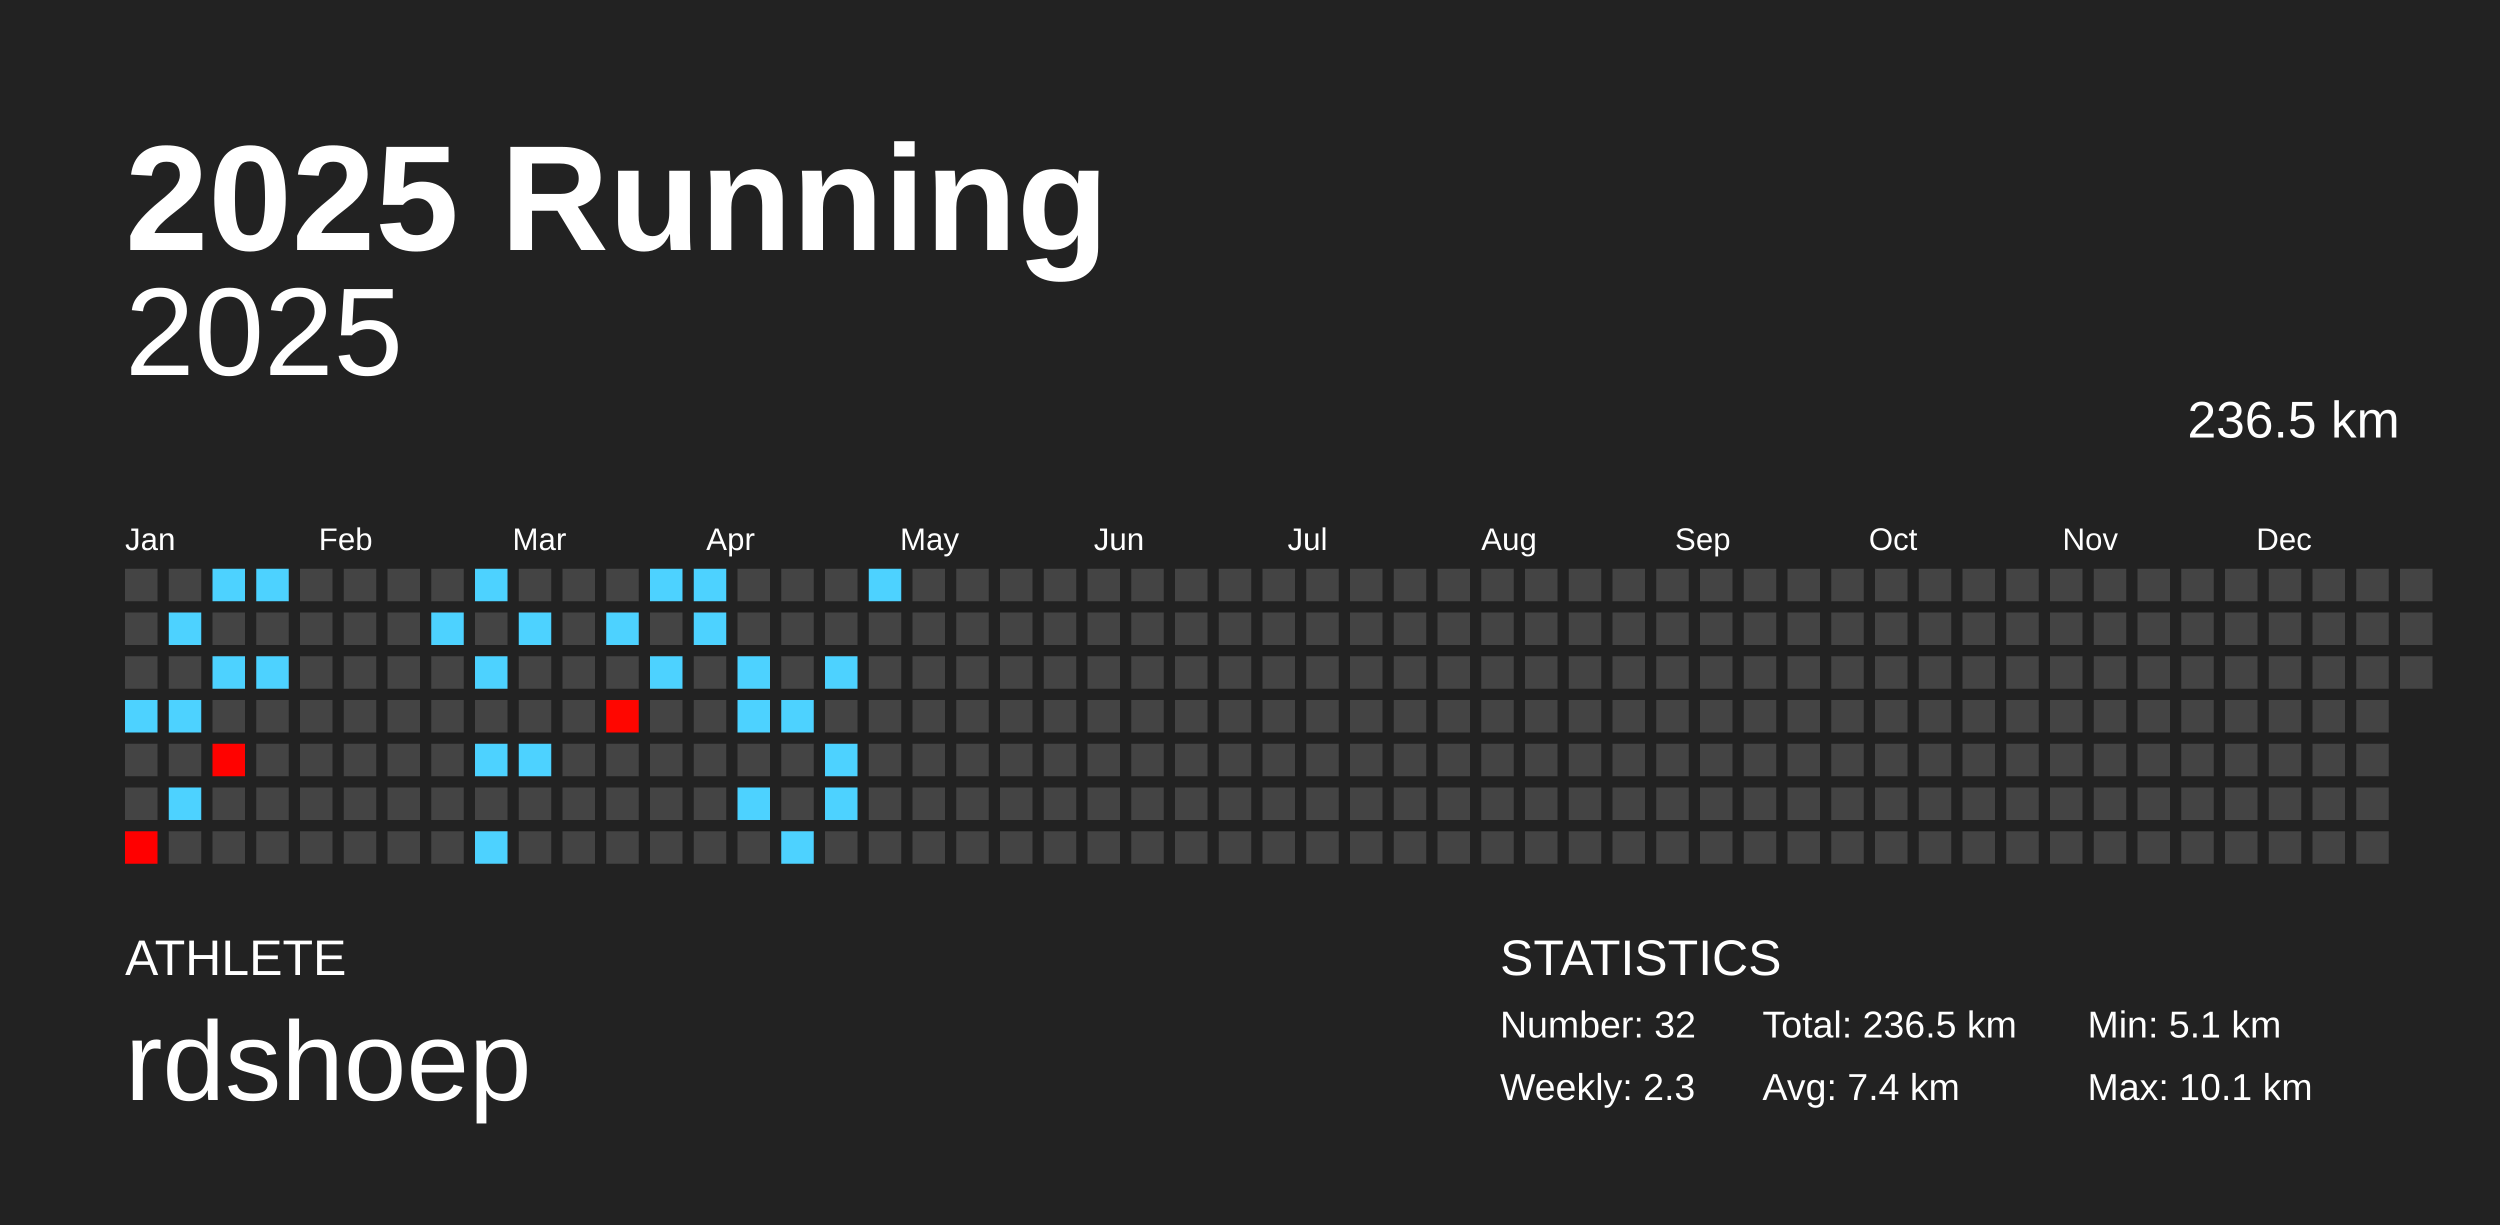
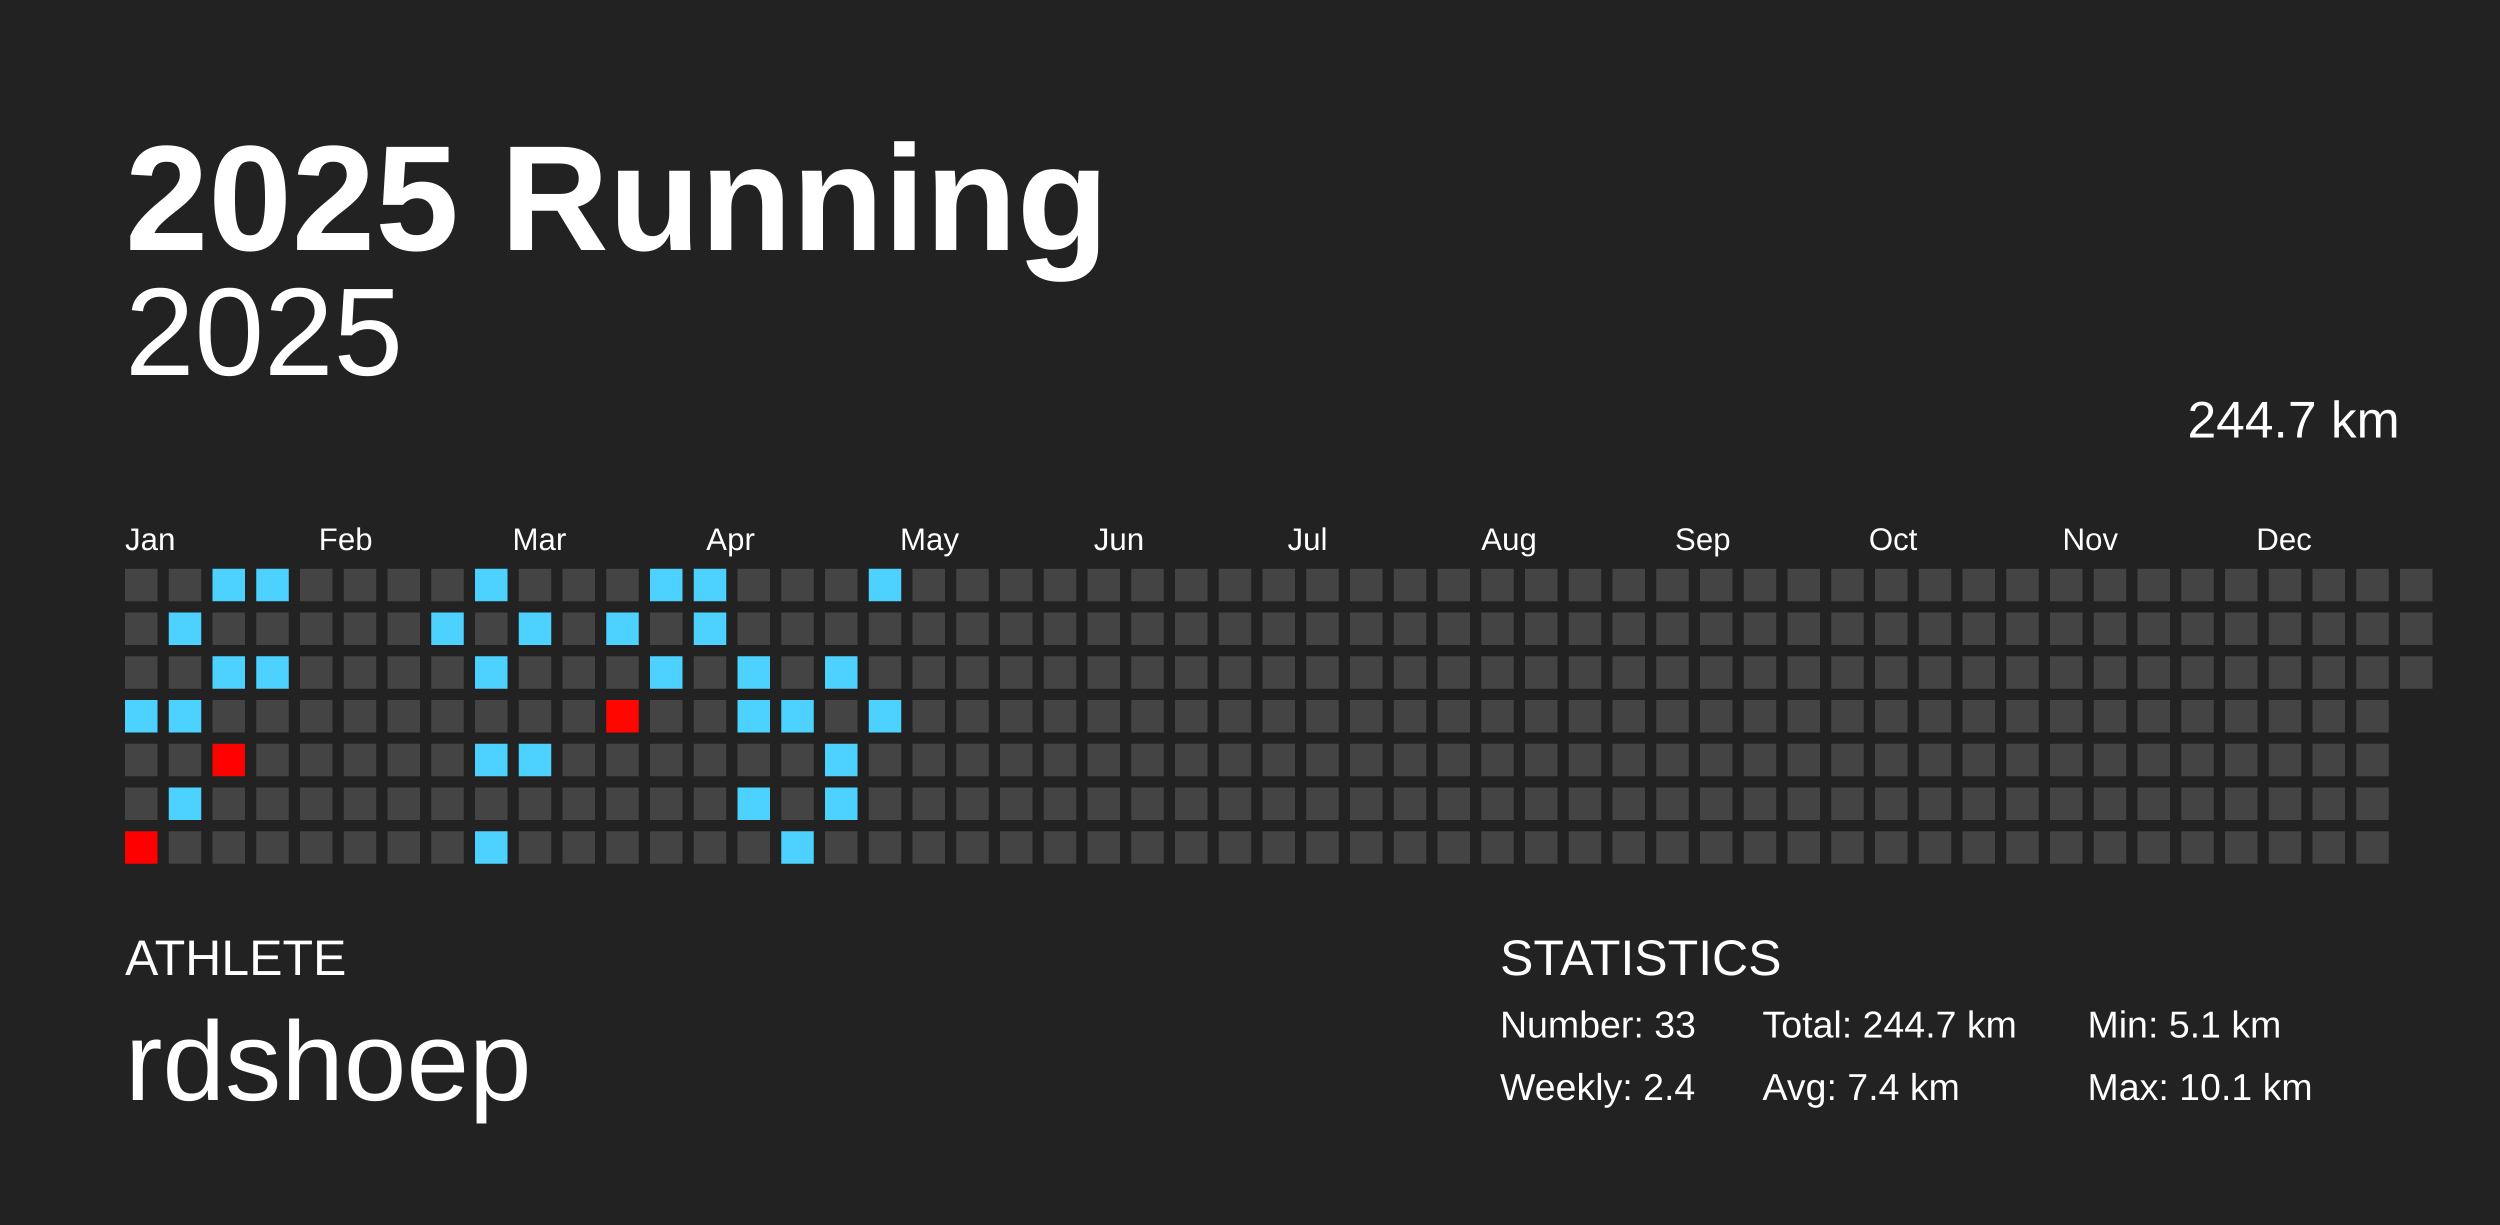
<svg xmlns="http://www.w3.org/2000/svg" baseProfile="full" height="98mm" version="1.1" viewBox="0,0,200,98" width="200mm">
  <defs />
  <rect fill="#222222" height="98" width="200" x="0" y="0" />
  <text fill="#FFFFFF" style="font-size:12px; font-family:Arial; font-weight:bold;" x="10" y="20">2025 Running</text>
  <text fill="#FFFFFF" style="font-size:4px; font-family:Arial" x="10" y="78">ATHLETE</text>
  <text fill="#FFFFFF" style="font-size:9px; font-family:Arial" x="10" y="88">rdshoep</text>
  <text fill="#FFFFFF" style="font-size:4px; font-family:Arial" x="120" y="78">STATISTICS</text>
-   <text fill="#FFFFFF" style="font-size:3px; font-family:Arial" x="120" y="83">Number: 32</text>
-   <text fill="#FFFFFF" style="font-size:3px; font-family:Arial" x="120" y="88">Weekly: 2.3</text>
-   <text fill="#FFFFFF" style="font-size:3px; font-family:Arial" x="141" y="83">Total: 236.5 km</text>
+   <text fill="#FFFFFF" style="font-size:3px; font-family:Arial" x="120" y="83">Number: 33</text>
+   <text fill="#FFFFFF" style="font-size:3px; font-family:Arial" x="120" y="88">Weekly: 2.4</text>
+   <text fill="#FFFFFF" style="font-size:3px; font-family:Arial" x="141" y="83">Total: 244.7 km</text>
  <text fill="#FFFFFF" style="font-size:3px; font-family:Arial" x="141" y="88">Avg: 7.4 km</text>
  <text fill="#FFFFFF" style="font-size:3px; font-family:Arial" x="167" y="83">Min: 5.1 km</text>
  <text fill="#FFFFFF" style="font-size:3px; font-family:Arial" x="167" y="88">Max: 10.1 km</text>
  <text alignment-baseline="hanging" fill="#FFFFFF" style="font-size:10.0px; font-family:Arial;" x="10" y="30">2025</text>
-   <text alignment-baseline="hanging" fill="#FFFFFF" style="font-size:4.125px; font-family:Arial;" x="175" y="35">236.5 km</text>
+   <text alignment-baseline="hanging" fill="#FFFFFF" style="font-size:4.125px; font-family:Arial;" x="175" y="35">244.7 km</text>
  <text fill="#FFFFFF" style="font-size:2.5px; font-family:Arial" x="10.0" y="44">Jan</text>
  <text fill="#FFFFFF" style="font-size:2.5px; font-family:Arial" x="25.5" y="44">Feb</text>
  <text fill="#FFFFFF" style="font-size:2.5px; font-family:Arial" x="41.0" y="44">Mar</text>
  <text fill="#FFFFFF" style="font-size:2.5px; font-family:Arial" x="56.5" y="44">Apr</text>
  <text fill="#FFFFFF" style="font-size:2.5px; font-family:Arial" x="72.0" y="44">May</text>
  <text fill="#FFFFFF" style="font-size:2.5px; font-family:Arial" x="87.5" y="44">Jun</text>
  <text fill="#FFFFFF" style="font-size:2.5px; font-family:Arial" x="103.0" y="44">Jul</text>
  <text fill="#FFFFFF" style="font-size:2.5px; font-family:Arial" x="118.5" y="44">Aug</text>
  <text fill="#FFFFFF" style="font-size:2.5px; font-family:Arial" x="134.0" y="44">Sep</text>
  <text fill="#FFFFFF" style="font-size:2.5px; font-family:Arial" x="149.5" y="44">Oct</text>
  <text fill="#FFFFFF" style="font-size:2.5px; font-family:Arial" x="165.0" y="44">Nov</text>
  <text fill="#FFFFFF" style="font-size:2.5px; font-family:Arial" x="180.5" y="44">Dec</text>
  <rect fill="#444444" height="2.6" width="2.6" x="10.0" y="45.5" />
  <rect fill="#444444" height="2.6" width="2.6" x="10.0" y="49.0" />
  <rect fill="#444444" height="2.6" width="2.6" x="10.0" y="52.5" />
  <rect fill="#4dd2ff" height="2.6" width="2.6" x="10.0" y="56.0" />
  <rect fill="#444444" height="2.6" width="2.6" x="10.0" y="59.5" />
  <rect fill="#444444" height="2.6" width="2.6" x="10.0" y="63.0" />
  <rect fill="#ff0000" height="2.6" width="2.6" x="10.0" y="66.5" />
  <rect fill="#444444" height="2.6" width="2.6" x="13.5" y="45.5" />
  <rect fill="#4dd2ff" height="2.6" width="2.6" x="13.5" y="49.0" />
  <rect fill="#444444" height="2.6" width="2.6" x="13.5" y="52.5" />
  <rect fill="#4dd2ff" height="2.6" width="2.6" x="13.5" y="56.0" />
  <rect fill="#444444" height="2.6" width="2.6" x="13.5" y="59.5" />
  <rect fill="#4dd2ff" height="2.6" width="2.6" x="13.5" y="63.0" />
  <rect fill="#444444" height="2.6" width="2.6" x="13.5" y="66.5" />
  <rect fill="#4dd2ff" height="2.6" width="2.6" x="17.0" y="45.5" />
  <rect fill="#444444" height="2.6" width="2.6" x="17.0" y="49.0" />
  <rect fill="#4dd2ff" height="2.6" width="2.6" x="17.0" y="52.5" />
  <rect fill="#444444" height="2.6" width="2.6" x="17.0" y="56.0" />
  <rect fill="#ff0200" height="2.6" width="2.6" x="17.0" y="59.5" />
  <rect fill="#444444" height="2.6" width="2.6" x="17.0" y="63.0" />
  <rect fill="#444444" height="2.6" width="2.6" x="17.0" y="66.5" />
  <rect fill="#4dd2ff" height="2.6" width="2.6" x="20.5" y="45.5" />
  <rect fill="#444444" height="2.6" width="2.6" x="20.5" y="49.0" />
  <rect fill="#4dd2ff" height="2.6" width="2.6" x="20.5" y="52.5" />
  <rect fill="#444444" height="2.6" width="2.6" x="20.5" y="56.0" />
  <rect fill="#444444" height="2.6" width="2.6" x="20.5" y="59.5" />
  <rect fill="#444444" height="2.6" width="2.6" x="20.5" y="63.0" />
  <rect fill="#444444" height="2.6" width="2.6" x="20.5" y="66.5" />
  <rect fill="#444444" height="2.6" width="2.6" x="24.0" y="45.5" />
  <rect fill="#444444" height="2.6" width="2.6" x="24.0" y="49.0" />
  <rect fill="#444444" height="2.6" width="2.6" x="24.0" y="52.5" />
  <rect fill="#444444" height="2.6" width="2.6" x="24.0" y="56.0" />
  <rect fill="#444444" height="2.6" width="2.6" x="24.0" y="59.5" />
  <rect fill="#444444" height="2.6" width="2.6" x="24.0" y="63.0" />
  <rect fill="#444444" height="2.6" width="2.6" x="24.0" y="66.5" />
  <rect fill="#444444" height="2.6" width="2.6" x="27.5" y="45.5" />
  <rect fill="#444444" height="2.6" width="2.6" x="27.5" y="49.0" />
  <rect fill="#444444" height="2.6" width="2.6" x="27.5" y="52.5" />
  <rect fill="#444444" height="2.6" width="2.6" x="27.5" y="56.0" />
  <rect fill="#444444" height="2.6" width="2.6" x="27.5" y="59.5" />
  <rect fill="#444444" height="2.6" width="2.6" x="27.5" y="63.0" />
  <rect fill="#444444" height="2.6" width="2.6" x="27.5" y="66.5" />
  <rect fill="#444444" height="2.6" width="2.6" x="31.0" y="45.5" />
  <rect fill="#444444" height="2.6" width="2.6" x="31.0" y="49.0" />
  <rect fill="#444444" height="2.6" width="2.6" x="31.0" y="52.5" />
  <rect fill="#444444" height="2.6" width="2.6" x="31.0" y="56.0" />
  <rect fill="#444444" height="2.6" width="2.6" x="31.0" y="59.5" />
  <rect fill="#444444" height="2.6" width="2.6" x="31.0" y="63.0" />
  <rect fill="#444444" height="2.6" width="2.6" x="31.0" y="66.5" />
  <rect fill="#444444" height="2.6" width="2.6" x="34.5" y="45.5" />
  <rect fill="#4dd2ff" height="2.6" width="2.6" x="34.5" y="49.0" />
  <rect fill="#444444" height="2.6" width="2.6" x="34.5" y="52.5" />
  <rect fill="#444444" height="2.6" width="2.6" x="34.5" y="56.0" />
  <rect fill="#444444" height="2.6" width="2.6" x="34.5" y="59.5" />
  <rect fill="#444444" height="2.6" width="2.6" x="34.5" y="63.0" />
  <rect fill="#444444" height="2.6" width="2.6" x="34.5" y="66.5" />
  <rect fill="#4dd2ff" height="2.6" width="2.6" x="38.0" y="45.5" />
  <rect fill="#444444" height="2.6" width="2.6" x="38.0" y="49.0" />
  <rect fill="#4dd2ff" height="2.6" width="2.6" x="38.0" y="52.5" />
  <rect fill="#444444" height="2.6" width="2.6" x="38.0" y="56.0" />
  <rect fill="#4dd2ff" height="2.6" width="2.6" x="38.0" y="59.5" />
  <rect fill="#444444" height="2.6" width="2.6" x="38.0" y="63.0" />
  <rect fill="#4dd2ff" height="2.6" width="2.6" x="38.0" y="66.5" />
  <rect fill="#444444" height="2.6" width="2.6" x="41.5" y="45.5" />
  <rect fill="#4dd2ff" height="2.6" width="2.6" x="41.5" y="49.0" />
  <rect fill="#444444" height="2.6" width="2.6" x="41.5" y="52.5" />
  <rect fill="#444444" height="2.6" width="2.6" x="41.5" y="56.0" />
  <rect fill="#4dd2ff" height="2.6" width="2.6" x="41.5" y="59.5" />
  <rect fill="#444444" height="2.6" width="2.6" x="41.5" y="63.0" />
  <rect fill="#444444" height="2.6" width="2.6" x="41.5" y="66.5" />
  <rect fill="#444444" height="2.6" width="2.6" x="45.0" y="45.5" />
  <rect fill="#444444" height="2.6" width="2.6" x="45.0" y="49.0" />
  <rect fill="#444444" height="2.6" width="2.6" x="45.0" y="52.5" />
  <rect fill="#444444" height="2.6" width="2.6" x="45.0" y="56.0" />
  <rect fill="#444444" height="2.6" width="2.6" x="45.0" y="59.5" />
  <rect fill="#444444" height="2.6" width="2.6" x="45.0" y="63.0" />
  <rect fill="#444444" height="2.6" width="2.6" x="45.0" y="66.5" />
  <rect fill="#444444" height="2.6" width="2.6" x="48.5" y="45.5" />
  <rect fill="#4dd2ff" height="2.6" width="2.6" x="48.5" y="49.0" />
  <rect fill="#444444" height="2.6" width="2.6" x="48.5" y="52.5" />
  <rect fill="#ff0600" height="2.6" width="2.6" x="48.5" y="56.0" />
  <rect fill="#444444" height="2.6" width="2.6" x="48.5" y="59.5" />
  <rect fill="#444444" height="2.6" width="2.6" x="48.5" y="63.0" />
  <rect fill="#444444" height="2.6" width="2.6" x="48.5" y="66.5" />
  <rect fill="#4dd2ff" height="2.6" width="2.6" x="52.0" y="45.5" />
  <rect fill="#444444" height="2.6" width="2.6" x="52.0" y="49.0" />
  <rect fill="#4dd2ff" height="2.6" width="2.6" x="52.0" y="52.5" />
  <rect fill="#444444" height="2.6" width="2.6" x="52.0" y="56.0" />
  <rect fill="#444444" height="2.6" width="2.6" x="52.0" y="59.5" />
  <rect fill="#444444" height="2.6" width="2.6" x="52.0" y="63.0" />
  <rect fill="#444444" height="2.6" width="2.6" x="52.0" y="66.5" />
  <rect fill="#4dd2ff" height="2.6" width="2.6" x="55.5" y="45.5" />
  <rect fill="#4dd2ff" height="2.6" width="2.6" x="55.5" y="49.0" />
  <rect fill="#444444" height="2.6" width="2.6" x="55.5" y="52.5" />
  <rect fill="#444444" height="2.6" width="2.6" x="55.5" y="56.0" />
  <rect fill="#444444" height="2.6" width="2.6" x="55.5" y="59.5" />
  <rect fill="#444444" height="2.6" width="2.6" x="55.5" y="63.0" />
  <rect fill="#444444" height="2.6" width="2.6" x="55.5" y="66.5" />
  <rect fill="#444444" height="2.6" width="2.6" x="59.0" y="45.5" />
  <rect fill="#444444" height="2.6" width="2.6" x="59.0" y="49.0" />
  <rect fill="#4dd2ff" height="2.6" width="2.6" x="59.0" y="52.5" />
  <rect fill="#4dd2ff" height="2.6" width="2.6" x="59.0" y="56.0" />
  <rect fill="#444444" height="2.6" width="2.6" x="59.0" y="59.5" />
  <rect fill="#4dd2ff" height="2.6" width="2.6" x="59.0" y="63.0" />
  <rect fill="#444444" height="2.6" width="2.6" x="59.0" y="66.5" />
  <rect fill="#444444" height="2.6" width="2.6" x="62.5" y="45.5" />
  <rect fill="#444444" height="2.6" width="2.6" x="62.5" y="49.0" />
  <rect fill="#444444" height="2.6" width="2.6" x="62.5" y="52.5" />
  <rect fill="#4dd2ff" height="2.6" width="2.6" x="62.5" y="56.0" />
  <rect fill="#444444" height="2.6" width="2.6" x="62.5" y="59.5" />
  <rect fill="#444444" height="2.6" width="2.6" x="62.5" y="63.0" />
  <rect fill="#4dd2ff" height="2.6" width="2.6" x="62.5" y="66.5" />
  <rect fill="#444444" height="2.6" width="2.6" x="66.0" y="45.5" />
  <rect fill="#444444" height="2.6" width="2.6" x="66.0" y="49.0" />
  <rect fill="#4dd2ff" height="2.6" width="2.6" x="66.0" y="52.5" />
  <rect fill="#444444" height="2.6" width="2.6" x="66.0" y="56.0" />
  <rect fill="#4dd2ff" height="2.6" width="2.6" x="66.0" y="59.5" />
  <rect fill="#4dd2ff" height="2.6" width="2.6" x="66.0" y="63.0" />
  <rect fill="#444444" height="2.6" width="2.6" x="66.0" y="66.5" />
  <rect fill="#4dd2ff" height="2.6" width="2.6" x="69.5" y="45.5" />
  <rect fill="#444444" height="2.6" width="2.6" x="69.5" y="49.0" />
  <rect fill="#444444" height="2.6" width="2.6" x="69.5" y="52.5" />
-   <rect fill="#444444" height="2.6" width="2.6" x="69.5" y="56.0" />
+   <rect fill="#4dd2ff" height="2.6" width="2.6" x="69.5" y="56.0" />
  <rect fill="#444444" height="2.6" width="2.6" x="69.5" y="59.5" />
  <rect fill="#444444" height="2.6" width="2.6" x="69.5" y="63.0" />
  <rect fill="#444444" height="2.6" width="2.6" x="69.5" y="66.5" />
  <rect fill="#444444" height="2.6" width="2.6" x="73.0" y="45.5" />
  <rect fill="#444444" height="2.6" width="2.6" x="73.0" y="49.0" />
  <rect fill="#444444" height="2.6" width="2.6" x="73.0" y="52.5" />
  <rect fill="#444444" height="2.6" width="2.6" x="73.0" y="56.0" />
  <rect fill="#444444" height="2.6" width="2.6" x="73.0" y="59.5" />
  <rect fill="#444444" height="2.6" width="2.6" x="73.0" y="63.0" />
  <rect fill="#444444" height="2.6" width="2.6" x="73.0" y="66.5" />
  <rect fill="#444444" height="2.6" width="2.6" x="76.5" y="45.5" />
  <rect fill="#444444" height="2.6" width="2.6" x="76.5" y="49.0" />
  <rect fill="#444444" height="2.6" width="2.6" x="76.5" y="52.5" />
  <rect fill="#444444" height="2.6" width="2.6" x="76.5" y="56.0" />
  <rect fill="#444444" height="2.6" width="2.6" x="76.5" y="59.5" />
  <rect fill="#444444" height="2.6" width="2.6" x="76.5" y="63.0" />
  <rect fill="#444444" height="2.6" width="2.6" x="76.5" y="66.5" />
  <rect fill="#444444" height="2.6" width="2.6" x="80.0" y="45.5" />
  <rect fill="#444444" height="2.6" width="2.6" x="80.0" y="49.0" />
  <rect fill="#444444" height="2.6" width="2.6" x="80.0" y="52.5" />
  <rect fill="#444444" height="2.6" width="2.6" x="80.0" y="56.0" />
  <rect fill="#444444" height="2.6" width="2.6" x="80.0" y="59.5" />
  <rect fill="#444444" height="2.6" width="2.6" x="80.0" y="63.0" />
  <rect fill="#444444" height="2.6" width="2.6" x="80.0" y="66.5" />
  <rect fill="#444444" height="2.6" width="2.6" x="83.5" y="45.5" />
  <rect fill="#444444" height="2.6" width="2.6" x="83.5" y="49.0" />
  <rect fill="#444444" height="2.6" width="2.6" x="83.5" y="52.5" />
  <rect fill="#444444" height="2.6" width="2.6" x="83.5" y="56.0" />
  <rect fill="#444444" height="2.6" width="2.6" x="83.5" y="59.5" />
  <rect fill="#444444" height="2.6" width="2.6" x="83.5" y="63.0" />
  <rect fill="#444444" height="2.6" width="2.6" x="83.5" y="66.5" />
  <rect fill="#444444" height="2.6" width="2.6" x="87.0" y="45.5" />
  <rect fill="#444444" height="2.6" width="2.6" x="87.0" y="49.0" />
  <rect fill="#444444" height="2.6" width="2.6" x="87.0" y="52.5" />
  <rect fill="#444444" height="2.6" width="2.6" x="87.0" y="56.0" />
  <rect fill="#444444" height="2.6" width="2.6" x="87.0" y="59.5" />
  <rect fill="#444444" height="2.6" width="2.6" x="87.0" y="63.0" />
  <rect fill="#444444" height="2.6" width="2.6" x="87.0" y="66.5" />
  <rect fill="#444444" height="2.6" width="2.6" x="90.5" y="45.5" />
  <rect fill="#444444" height="2.6" width="2.6" x="90.5" y="49.0" />
  <rect fill="#444444" height="2.6" width="2.6" x="90.5" y="52.5" />
  <rect fill="#444444" height="2.6" width="2.6" x="90.5" y="56.0" />
  <rect fill="#444444" height="2.6" width="2.6" x="90.5" y="59.5" />
  <rect fill="#444444" height="2.6" width="2.6" x="90.5" y="63.0" />
  <rect fill="#444444" height="2.6" width="2.6" x="90.5" y="66.5" />
  <rect fill="#444444" height="2.6" width="2.6" x="94.0" y="45.5" />
  <rect fill="#444444" height="2.6" width="2.6" x="94.0" y="49.0" />
  <rect fill="#444444" height="2.6" width="2.6" x="94.0" y="52.5" />
  <rect fill="#444444" height="2.6" width="2.6" x="94.0" y="56.0" />
  <rect fill="#444444" height="2.6" width="2.6" x="94.0" y="59.5" />
  <rect fill="#444444" height="2.6" width="2.6" x="94.0" y="63.0" />
  <rect fill="#444444" height="2.6" width="2.6" x="94.0" y="66.5" />
  <rect fill="#444444" height="2.6" width="2.6" x="97.5" y="45.5" />
  <rect fill="#444444" height="2.6" width="2.6" x="97.5" y="49.0" />
  <rect fill="#444444" height="2.6" width="2.6" x="97.5" y="52.5" />
  <rect fill="#444444" height="2.6" width="2.6" x="97.5" y="56.0" />
  <rect fill="#444444" height="2.6" width="2.6" x="97.5" y="59.5" />
  <rect fill="#444444" height="2.6" width="2.6" x="97.5" y="63.0" />
  <rect fill="#444444" height="2.6" width="2.6" x="97.5" y="66.5" />
  <rect fill="#444444" height="2.6" width="2.6" x="101.0" y="45.5" />
  <rect fill="#444444" height="2.6" width="2.6" x="101.0" y="49.0" />
  <rect fill="#444444" height="2.6" width="2.6" x="101.0" y="52.5" />
  <rect fill="#444444" height="2.6" width="2.6" x="101.0" y="56.0" />
  <rect fill="#444444" height="2.6" width="2.6" x="101.0" y="59.5" />
  <rect fill="#444444" height="2.6" width="2.6" x="101.0" y="63.0" />
  <rect fill="#444444" height="2.6" width="2.6" x="101.0" y="66.5" />
  <rect fill="#444444" height="2.6" width="2.6" x="104.5" y="45.5" />
  <rect fill="#444444" height="2.6" width="2.6" x="104.5" y="49.0" />
  <rect fill="#444444" height="2.6" width="2.6" x="104.5" y="52.5" />
  <rect fill="#444444" height="2.6" width="2.6" x="104.5" y="56.0" />
  <rect fill="#444444" height="2.6" width="2.6" x="104.5" y="59.5" />
  <rect fill="#444444" height="2.6" width="2.6" x="104.5" y="63.0" />
  <rect fill="#444444" height="2.6" width="2.6" x="104.5" y="66.5" />
  <rect fill="#444444" height="2.6" width="2.6" x="108.0" y="45.5" />
  <rect fill="#444444" height="2.6" width="2.6" x="108.0" y="49.0" />
  <rect fill="#444444" height="2.6" width="2.6" x="108.0" y="52.5" />
  <rect fill="#444444" height="2.6" width="2.6" x="108.0" y="56.0" />
  <rect fill="#444444" height="2.6" width="2.6" x="108.0" y="59.5" />
  <rect fill="#444444" height="2.6" width="2.6" x="108.0" y="63.0" />
  <rect fill="#444444" height="2.6" width="2.6" x="108.0" y="66.5" />
  <rect fill="#444444" height="2.6" width="2.6" x="111.5" y="45.5" />
  <rect fill="#444444" height="2.6" width="2.6" x="111.5" y="49.0" />
  <rect fill="#444444" height="2.6" width="2.6" x="111.5" y="52.5" />
  <rect fill="#444444" height="2.6" width="2.6" x="111.5" y="56.0" />
  <rect fill="#444444" height="2.6" width="2.6" x="111.5" y="59.5" />
  <rect fill="#444444" height="2.6" width="2.6" x="111.5" y="63.0" />
  <rect fill="#444444" height="2.6" width="2.6" x="111.5" y="66.5" />
  <rect fill="#444444" height="2.6" width="2.6" x="115.0" y="45.5" />
  <rect fill="#444444" height="2.6" width="2.6" x="115.0" y="49.0" />
  <rect fill="#444444" height="2.6" width="2.6" x="115.0" y="52.5" />
  <rect fill="#444444" height="2.6" width="2.6" x="115.0" y="56.0" />
  <rect fill="#444444" height="2.6" width="2.6" x="115.0" y="59.5" />
  <rect fill="#444444" height="2.6" width="2.6" x="115.0" y="63.0" />
  <rect fill="#444444" height="2.6" width="2.6" x="115.0" y="66.5" />
  <rect fill="#444444" height="2.6" width="2.6" x="118.5" y="45.5" />
  <rect fill="#444444" height="2.6" width="2.6" x="118.5" y="49.0" />
  <rect fill="#444444" height="2.6" width="2.6" x="118.5" y="52.5" />
  <rect fill="#444444" height="2.6" width="2.6" x="118.5" y="56.0" />
  <rect fill="#444444" height="2.6" width="2.6" x="118.5" y="59.5" />
  <rect fill="#444444" height="2.6" width="2.6" x="118.5" y="63.0" />
  <rect fill="#444444" height="2.6" width="2.6" x="118.5" y="66.5" />
  <rect fill="#444444" height="2.6" width="2.6" x="122.0" y="45.5" />
  <rect fill="#444444" height="2.6" width="2.6" x="122.0" y="49.0" />
  <rect fill="#444444" height="2.6" width="2.6" x="122.0" y="52.5" />
  <rect fill="#444444" height="2.6" width="2.6" x="122.0" y="56.0" />
  <rect fill="#444444" height="2.6" width="2.6" x="122.0" y="59.5" />
  <rect fill="#444444" height="2.6" width="2.6" x="122.0" y="63.0" />
  <rect fill="#444444" height="2.6" width="2.6" x="122.0" y="66.5" />
  <rect fill="#444444" height="2.6" width="2.6" x="125.5" y="45.5" />
  <rect fill="#444444" height="2.6" width="2.6" x="125.5" y="49.0" />
  <rect fill="#444444" height="2.6" width="2.6" x="125.5" y="52.5" />
  <rect fill="#444444" height="2.6" width="2.6" x="125.5" y="56.0" />
  <rect fill="#444444" height="2.6" width="2.6" x="125.5" y="59.5" />
  <rect fill="#444444" height="2.6" width="2.6" x="125.5" y="63.0" />
  <rect fill="#444444" height="2.6" width="2.6" x="125.5" y="66.5" />
  <rect fill="#444444" height="2.6" width="2.6" x="129.0" y="45.5" />
  <rect fill="#444444" height="2.6" width="2.6" x="129.0" y="49.0" />
  <rect fill="#444444" height="2.6" width="2.6" x="129.0" y="52.5" />
  <rect fill="#444444" height="2.6" width="2.6" x="129.0" y="56.0" />
  <rect fill="#444444" height="2.6" width="2.6" x="129.0" y="59.5" />
  <rect fill="#444444" height="2.6" width="2.6" x="129.0" y="63.0" />
  <rect fill="#444444" height="2.6" width="2.6" x="129.0" y="66.5" />
  <rect fill="#444444" height="2.6" width="2.6" x="132.5" y="45.5" />
  <rect fill="#444444" height="2.6" width="2.6" x="132.5" y="49.0" />
  <rect fill="#444444" height="2.6" width="2.6" x="132.5" y="52.5" />
  <rect fill="#444444" height="2.6" width="2.6" x="132.5" y="56.0" />
  <rect fill="#444444" height="2.6" width="2.6" x="132.5" y="59.5" />
  <rect fill="#444444" height="2.6" width="2.6" x="132.5" y="63.0" />
  <rect fill="#444444" height="2.6" width="2.6" x="132.5" y="66.5" />
  <rect fill="#444444" height="2.6" width="2.6" x="136.0" y="45.5" />
  <rect fill="#444444" height="2.6" width="2.6" x="136.0" y="49.0" />
  <rect fill="#444444" height="2.6" width="2.6" x="136.0" y="52.5" />
  <rect fill="#444444" height="2.6" width="2.6" x="136.0" y="56.0" />
  <rect fill="#444444" height="2.6" width="2.6" x="136.0" y="59.5" />
  <rect fill="#444444" height="2.6" width="2.6" x="136.0" y="63.0" />
  <rect fill="#444444" height="2.6" width="2.6" x="136.0" y="66.5" />
  <rect fill="#444444" height="2.6" width="2.6" x="139.5" y="45.5" />
  <rect fill="#444444" height="2.6" width="2.6" x="139.5" y="49.0" />
  <rect fill="#444444" height="2.6" width="2.6" x="139.5" y="52.5" />
  <rect fill="#444444" height="2.6" width="2.6" x="139.5" y="56.0" />
  <rect fill="#444444" height="2.6" width="2.6" x="139.5" y="59.5" />
  <rect fill="#444444" height="2.6" width="2.6" x="139.5" y="63.0" />
  <rect fill="#444444" height="2.6" width="2.6" x="139.5" y="66.5" />
  <rect fill="#444444" height="2.6" width="2.6" x="143.0" y="45.5" />
  <rect fill="#444444" height="2.6" width="2.6" x="143.0" y="49.0" />
  <rect fill="#444444" height="2.6" width="2.6" x="143.0" y="52.5" />
  <rect fill="#444444" height="2.6" width="2.6" x="143.0" y="56.0" />
  <rect fill="#444444" height="2.6" width="2.6" x="143.0" y="59.5" />
  <rect fill="#444444" height="2.6" width="2.6" x="143.0" y="63.0" />
  <rect fill="#444444" height="2.6" width="2.6" x="143.0" y="66.5" />
  <rect fill="#444444" height="2.6" width="2.6" x="146.5" y="45.5" />
  <rect fill="#444444" height="2.6" width="2.6" x="146.5" y="49.0" />
  <rect fill="#444444" height="2.6" width="2.6" x="146.5" y="52.5" />
  <rect fill="#444444" height="2.6" width="2.6" x="146.5" y="56.0" />
  <rect fill="#444444" height="2.6" width="2.6" x="146.5" y="59.5" />
  <rect fill="#444444" height="2.6" width="2.6" x="146.5" y="63.0" />
  <rect fill="#444444" height="2.6" width="2.6" x="146.5" y="66.5" />
  <rect fill="#444444" height="2.6" width="2.6" x="150.0" y="45.5" />
  <rect fill="#444444" height="2.6" width="2.6" x="150.0" y="49.0" />
  <rect fill="#444444" height="2.6" width="2.6" x="150.0" y="52.5" />
  <rect fill="#444444" height="2.6" width="2.6" x="150.0" y="56.0" />
  <rect fill="#444444" height="2.6" width="2.6" x="150.0" y="59.5" />
  <rect fill="#444444" height="2.6" width="2.6" x="150.0" y="63.0" />
  <rect fill="#444444" height="2.6" width="2.6" x="150.0" y="66.5" />
  <rect fill="#444444" height="2.6" width="2.6" x="153.5" y="45.5" />
  <rect fill="#444444" height="2.6" width="2.6" x="153.5" y="49.0" />
  <rect fill="#444444" height="2.6" width="2.6" x="153.5" y="52.5" />
  <rect fill="#444444" height="2.6" width="2.6" x="153.5" y="56.0" />
  <rect fill="#444444" height="2.6" width="2.6" x="153.5" y="59.5" />
  <rect fill="#444444" height="2.6" width="2.6" x="153.5" y="63.0" />
  <rect fill="#444444" height="2.6" width="2.6" x="153.5" y="66.5" />
  <rect fill="#444444" height="2.6" width="2.6" x="157.0" y="45.5" />
  <rect fill="#444444" height="2.6" width="2.6" x="157.0" y="49.0" />
  <rect fill="#444444" height="2.6" width="2.6" x="157.0" y="52.5" />
  <rect fill="#444444" height="2.6" width="2.6" x="157.0" y="56.0" />
  <rect fill="#444444" height="2.6" width="2.6" x="157.0" y="59.5" />
  <rect fill="#444444" height="2.6" width="2.6" x="157.0" y="63.0" />
  <rect fill="#444444" height="2.6" width="2.6" x="157.0" y="66.5" />
  <rect fill="#444444" height="2.6" width="2.6" x="160.5" y="45.5" />
  <rect fill="#444444" height="2.6" width="2.6" x="160.5" y="49.0" />
  <rect fill="#444444" height="2.6" width="2.6" x="160.5" y="52.5" />
  <rect fill="#444444" height="2.6" width="2.6" x="160.5" y="56.0" />
  <rect fill="#444444" height="2.6" width="2.6" x="160.5" y="59.5" />
  <rect fill="#444444" height="2.6" width="2.6" x="160.5" y="63.0" />
  <rect fill="#444444" height="2.6" width="2.6" x="160.5" y="66.5" />
  <rect fill="#444444" height="2.6" width="2.6" x="164.0" y="45.5" />
  <rect fill="#444444" height="2.6" width="2.6" x="164.0" y="49.0" />
  <rect fill="#444444" height="2.6" width="2.6" x="164.0" y="52.5" />
  <rect fill="#444444" height="2.6" width="2.6" x="164.0" y="56.0" />
  <rect fill="#444444" height="2.6" width="2.6" x="164.0" y="59.5" />
  <rect fill="#444444" height="2.6" width="2.6" x="164.0" y="63.0" />
  <rect fill="#444444" height="2.6" width="2.6" x="164.0" y="66.5" />
  <rect fill="#444444" height="2.6" width="2.6" x="167.5" y="45.5" />
  <rect fill="#444444" height="2.6" width="2.6" x="167.5" y="49.0" />
  <rect fill="#444444" height="2.6" width="2.6" x="167.5" y="52.5" />
  <rect fill="#444444" height="2.6" width="2.6" x="167.5" y="56.0" />
  <rect fill="#444444" height="2.6" width="2.6" x="167.5" y="59.5" />
  <rect fill="#444444" height="2.6" width="2.6" x="167.5" y="63.0" />
  <rect fill="#444444" height="2.6" width="2.6" x="167.5" y="66.5" />
  <rect fill="#444444" height="2.6" width="2.6" x="171.0" y="45.5" />
  <rect fill="#444444" height="2.6" width="2.6" x="171.0" y="49.0" />
  <rect fill="#444444" height="2.6" width="2.6" x="171.0" y="52.5" />
  <rect fill="#444444" height="2.6" width="2.6" x="171.0" y="56.0" />
  <rect fill="#444444" height="2.6" width="2.6" x="171.0" y="59.5" />
  <rect fill="#444444" height="2.6" width="2.6" x="171.0" y="63.0" />
  <rect fill="#444444" height="2.6" width="2.6" x="171.0" y="66.5" />
  <rect fill="#444444" height="2.6" width="2.6" x="174.5" y="45.5" />
  <rect fill="#444444" height="2.6" width="2.6" x="174.5" y="49.0" />
  <rect fill="#444444" height="2.6" width="2.6" x="174.5" y="52.5" />
  <rect fill="#444444" height="2.6" width="2.6" x="174.5" y="56.0" />
  <rect fill="#444444" height="2.6" width="2.6" x="174.5" y="59.5" />
  <rect fill="#444444" height="2.6" width="2.6" x="174.5" y="63.0" />
  <rect fill="#444444" height="2.6" width="2.6" x="174.5" y="66.5" />
  <rect fill="#444444" height="2.6" width="2.6" x="178.0" y="45.5" />
  <rect fill="#444444" height="2.6" width="2.6" x="178.0" y="49.0" />
  <rect fill="#444444" height="2.6" width="2.6" x="178.0" y="52.5" />
  <rect fill="#444444" height="2.6" width="2.6" x="178.0" y="56.0" />
  <rect fill="#444444" height="2.6" width="2.6" x="178.0" y="59.5" />
  <rect fill="#444444" height="2.6" width="2.6" x="178.0" y="63.0" />
  <rect fill="#444444" height="2.6" width="2.6" x="178.0" y="66.5" />
  <rect fill="#444444" height="2.6" width="2.6" x="181.5" y="45.5" />
  <rect fill="#444444" height="2.6" width="2.6" x="181.5" y="49.0" />
  <rect fill="#444444" height="2.6" width="2.6" x="181.5" y="52.5" />
  <rect fill="#444444" height="2.6" width="2.6" x="181.5" y="56.0" />
  <rect fill="#444444" height="2.6" width="2.6" x="181.5" y="59.5" />
  <rect fill="#444444" height="2.6" width="2.6" x="181.5" y="63.0" />
  <rect fill="#444444" height="2.6" width="2.6" x="181.5" y="66.5" />
  <rect fill="#444444" height="2.6" width="2.6" x="185.0" y="45.5" />
  <rect fill="#444444" height="2.6" width="2.6" x="185.0" y="49.0" />
  <rect fill="#444444" height="2.6" width="2.6" x="185.0" y="52.5" />
  <rect fill="#444444" height="2.6" width="2.6" x="185.0" y="56.0" />
  <rect fill="#444444" height="2.6" width="2.6" x="185.0" y="59.5" />
  <rect fill="#444444" height="2.6" width="2.6" x="185.0" y="63.0" />
  <rect fill="#444444" height="2.6" width="2.6" x="185.0" y="66.5" />
  <rect fill="#444444" height="2.6" width="2.6" x="188.5" y="45.5" />
  <rect fill="#444444" height="2.6" width="2.6" x="188.5" y="49.0" />
  <rect fill="#444444" height="2.6" width="2.6" x="188.5" y="52.5" />
  <rect fill="#444444" height="2.6" width="2.6" x="188.5" y="56.0" />
  <rect fill="#444444" height="2.6" width="2.6" x="188.5" y="59.5" />
  <rect fill="#444444" height="2.6" width="2.6" x="188.5" y="63.0" />
  <rect fill="#444444" height="2.6" width="2.6" x="188.5" y="66.5" />
  <rect fill="#444444" height="2.6" width="2.6" x="192.0" y="45.5" />
  <rect fill="#444444" height="2.6" width="2.6" x="192.0" y="49.0" />
  <rect fill="#444444" height="2.6" width="2.6" x="192.0" y="52.5" />
</svg>
